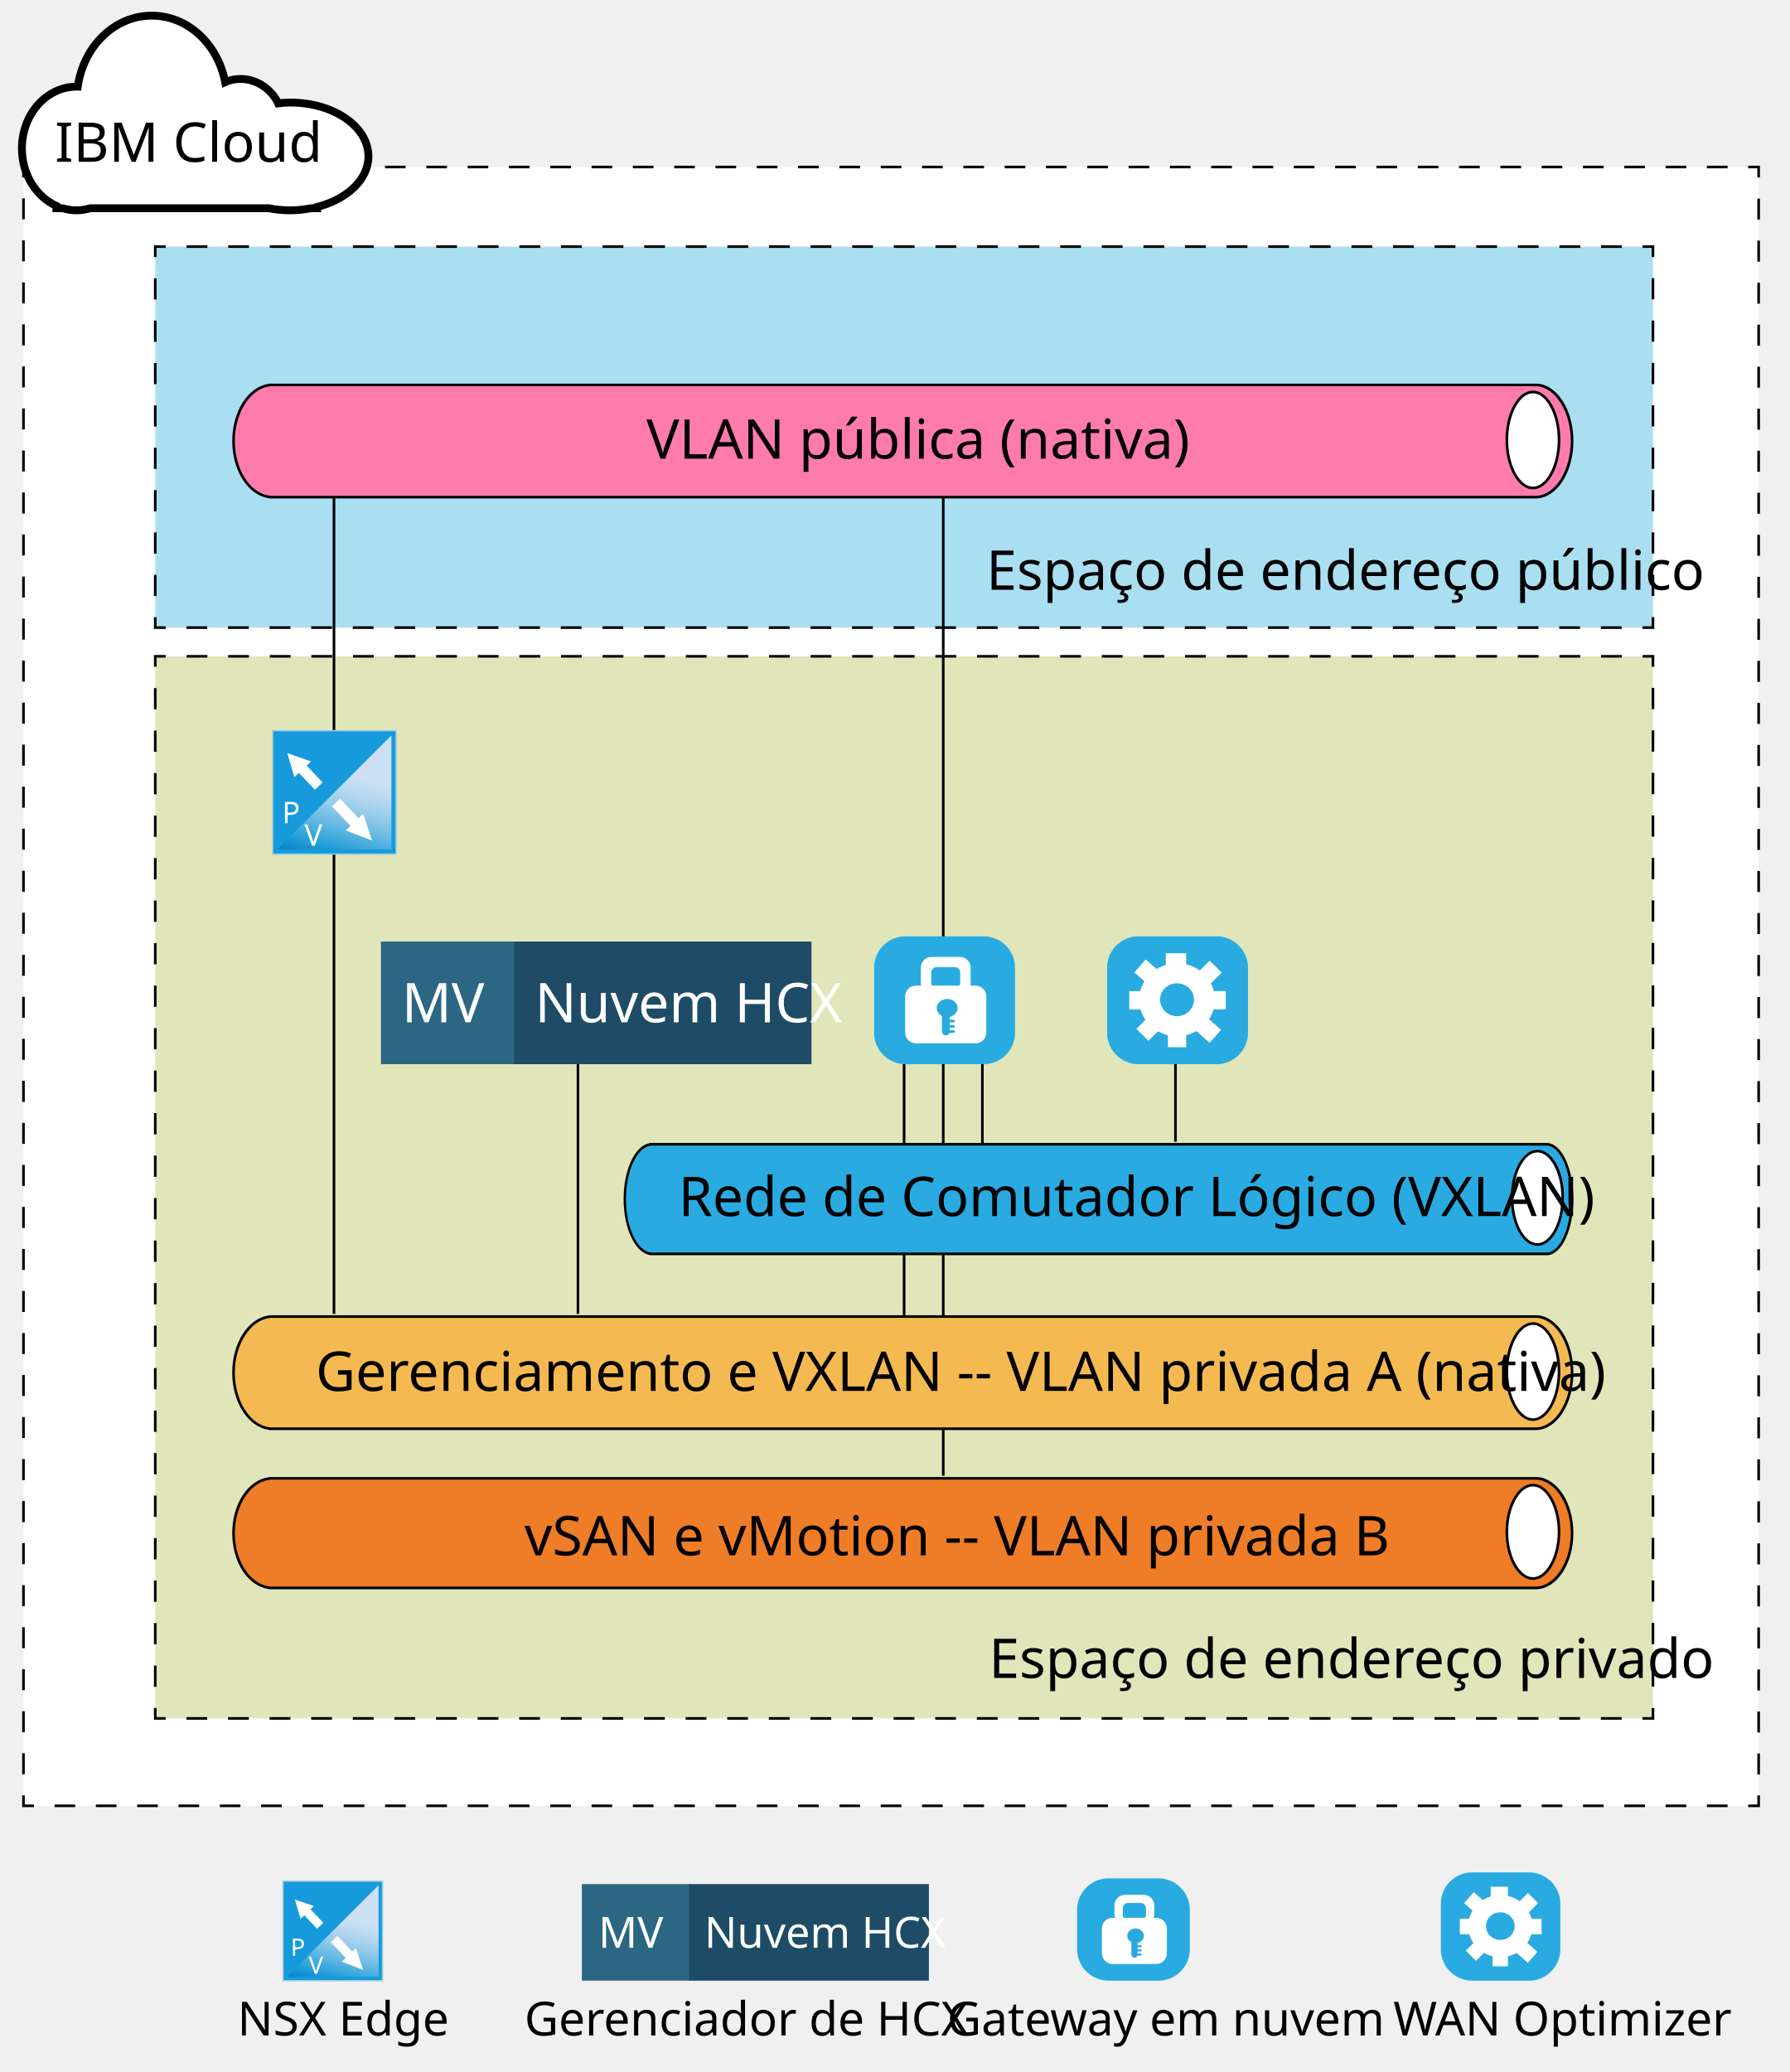
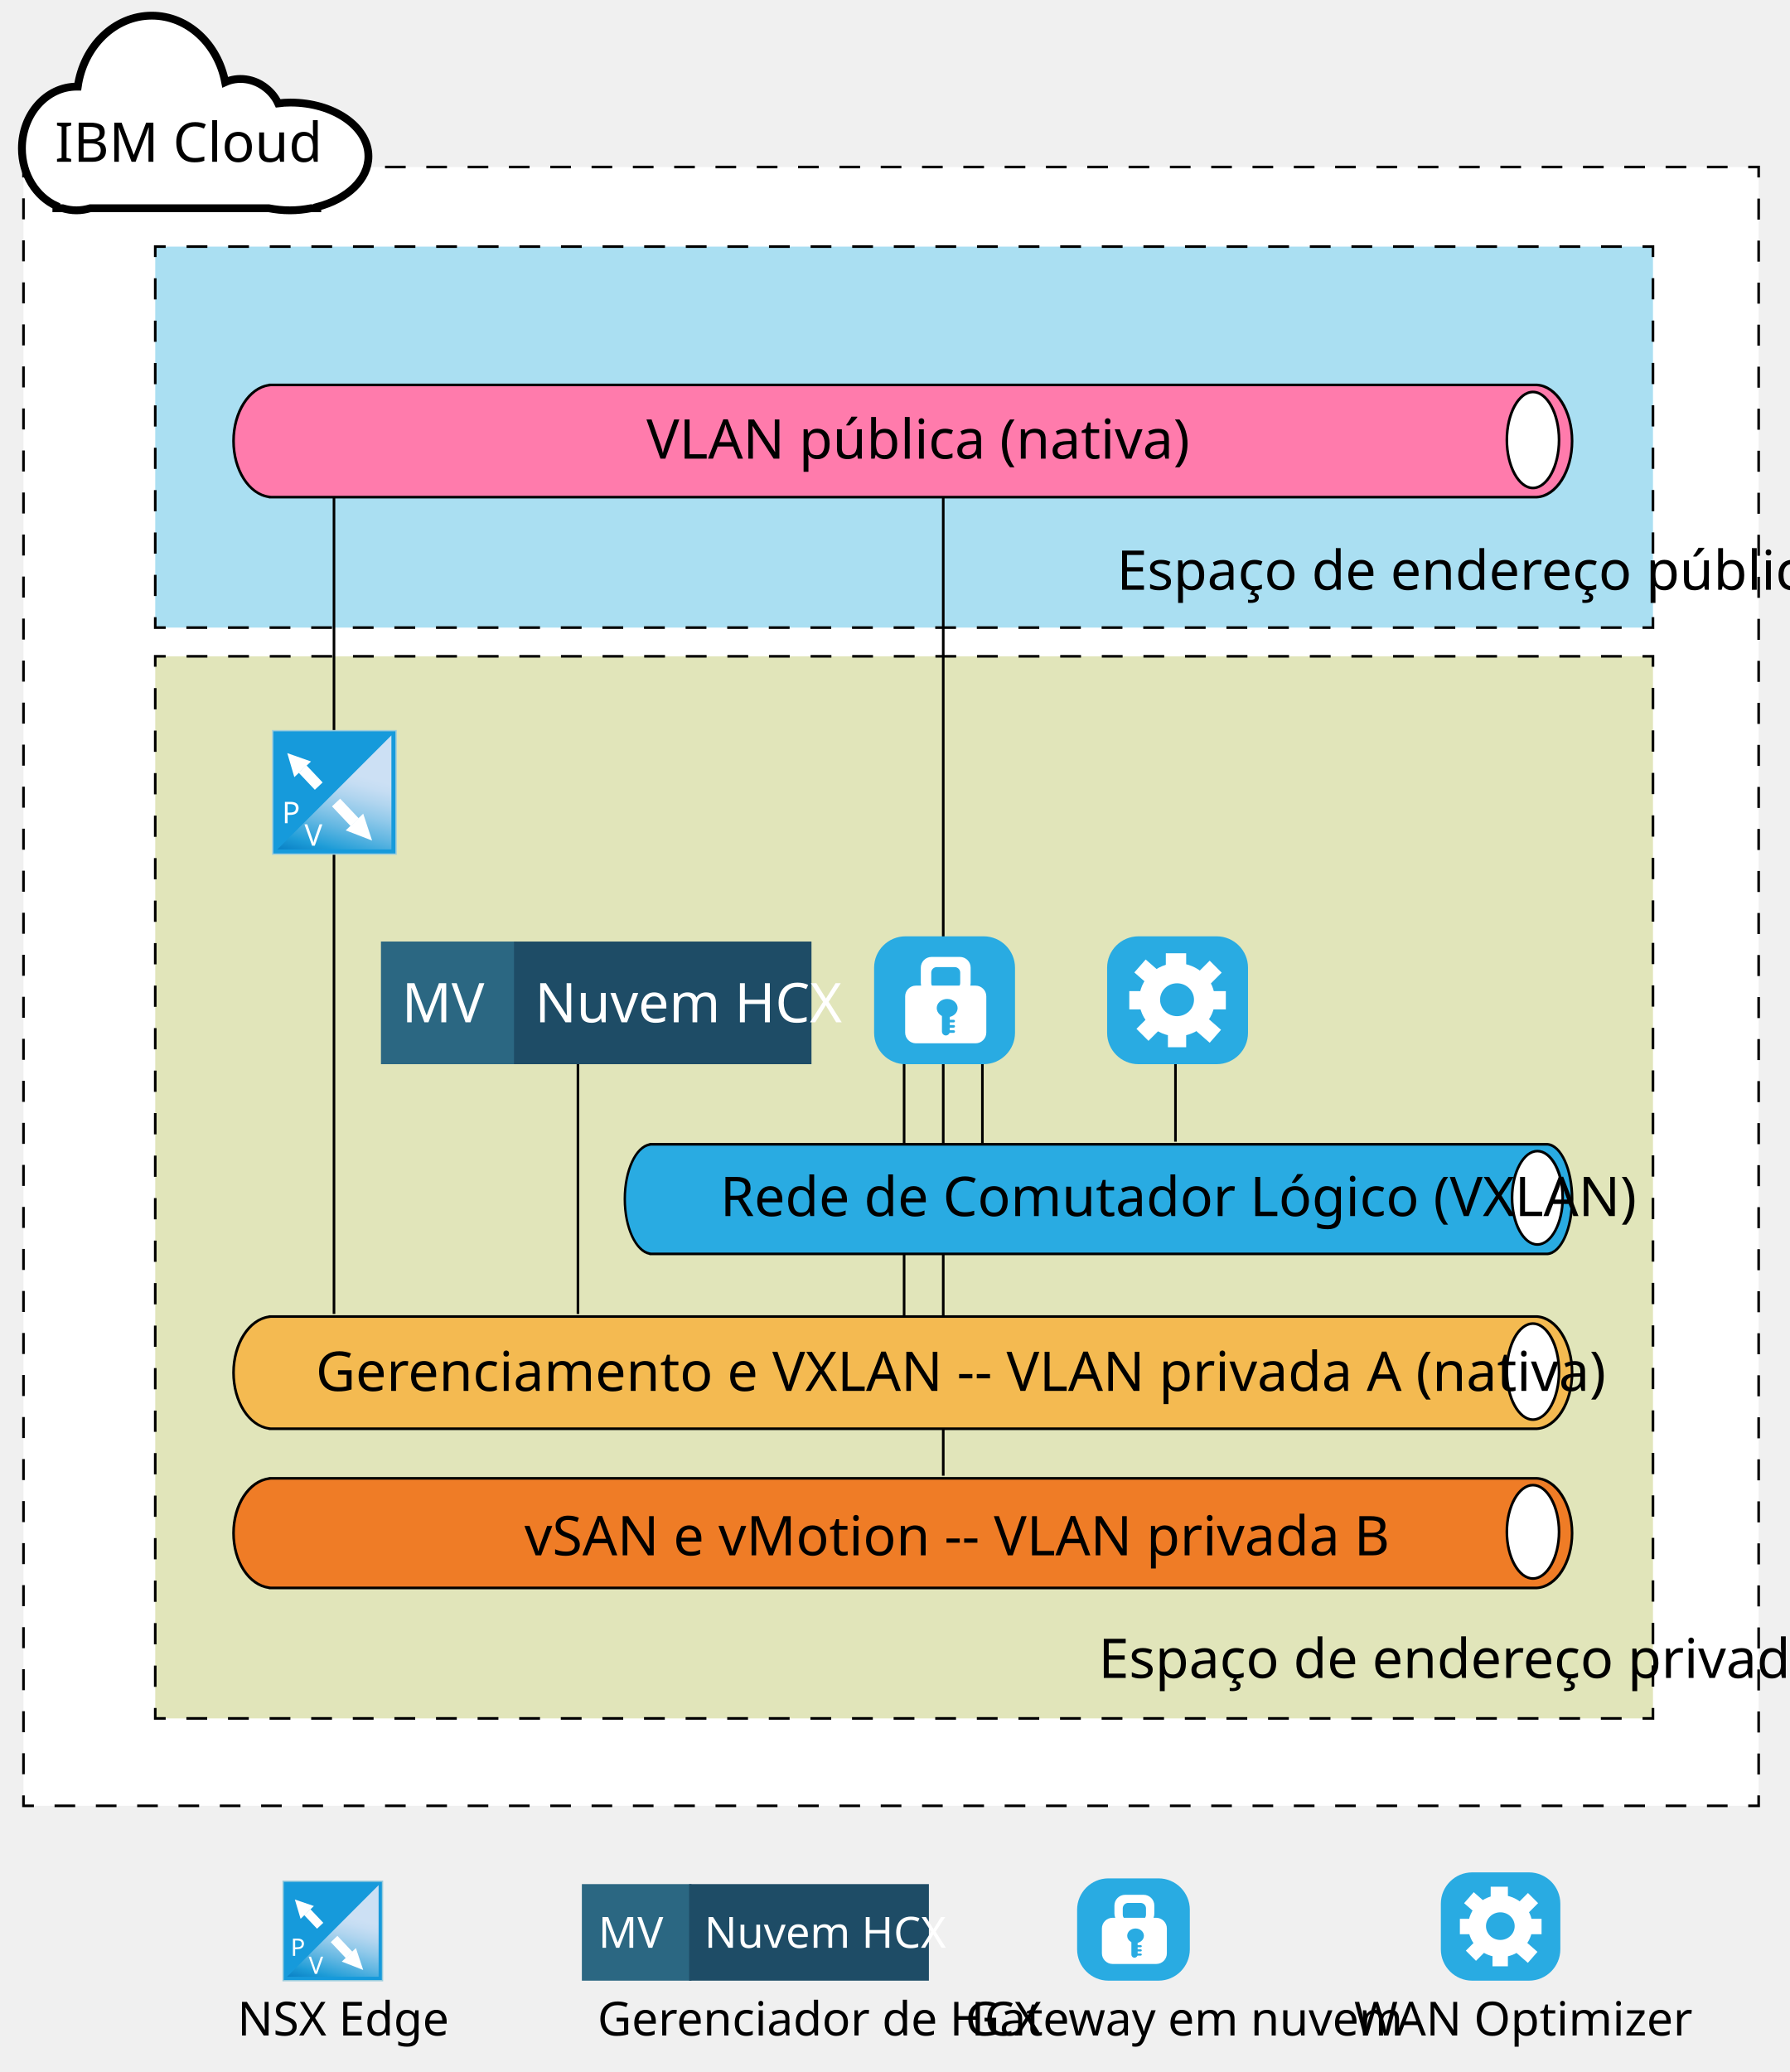
<svg xmlns="http://www.w3.org/2000/svg" version="1.1" x="0px" y="0px" viewBox="0 0 686 794" style="enable-background:new 0 0 686 794;" xml:space="preserve">
  <style type="text/css">
	.st0{fill:#FFFFFF;}
	.st1{fill:none;stroke:#000000;stroke-miterlimit:10;}
	.st2{fill:none;stroke:#000000;stroke-miterlimit:10;stroke-dasharray:7.916,7.916;}
	.st3{fill:none;stroke:#000000;stroke-miterlimit:10;stroke-dasharray:8.052,8.052;}
	.st4{fill:#AADFF2;}
	.st5{fill:none;stroke:#000000;stroke-miterlimit:10;stroke-dasharray:7.972,7.972;}
	.st6{fill:none;stroke:#000000;stroke-miterlimit:10;stroke-dasharray:8.118,8.118;}
	.st7{font-family:'MyriadPro-Regular';}
	.st8{font-size:21px;}
	.st9{fill:#E1E5BA;}
	.st10{fill:none;stroke:#000000;stroke-miterlimit:10;stroke-dasharray:8.143,8.143;}
	.st11{fill:#FFFFFF;stroke:#000000;stroke-width:3;stroke-miterlimit:10;}
	.st12{fill:#FF7BAC;}
	.st13{font-family:'IBMPlexSans';}
	.st14{fill:#29ABE2;}
	.st15{font-size:18px;}
	.st16{fill:#EF7C26;}
	.st17{fill:#F4BA51;}
	.st18{fill:#169ADB;stroke:#9BCCDD;stroke-width:0.5;stroke-miterlimit:10;}
	.st19{fill:url(#SVGID_1_);}
	.st20{font-size:11.465px;}
	.st21{fill:url(#SVGID_2_);}
	.st22{font-size:9.228px;}
	.st23{fill:#2B6782;}
	.st24{fill:#1E4C66;}
	.st25{font-size:16.532px;}
</style>
  <g id="Outter_dash_rectangle">
    <g>
      <rect x="9" y="64" class="st0" width="665" height="628" />
      <g>
        <polyline class="st1" points="674,688 674,692 670,692    " />
        <line class="st2" x1="662.1" y1="692" x2="17" y2="692" />
        <polyline class="st1" points="13,692 9,692 9,688    " />
        <line class="st3" x1="9" y1="679.9" x2="9" y2="72" />
        <polyline class="st1" points="9,68 9,64 13,64    " />
        <line class="st2" x1="20.9" y1="64" x2="666" y2="64" />
        <polyline class="st1" points="670,64 674,64 674,68    " />
        <line class="st3" x1="674" y1="76.1" x2="674" y2="684" />
      </g>
    </g>
  </g>
  <g id="Public_address_space_rectangle">
    <g>
      <rect x="59.5" y="94.5" class="st4" width="574" height="146" />
      <g>
        <polyline class="st1" points="633.5,236.5 633.5,240.5 629.5,240.5    " />
        <line class="st5" x1="621.5" y1="240.5" x2="67.5" y2="240.5" />
        <polyline class="st1" points="63.5,240.5 59.5,240.5 59.5,236.5    " />
        <line class="st6" x1="59.5" y1="228.4" x2="59.5" y2="102.6" />
        <polyline class="st1" points="59.5,98.5 59.5,94.5 63.5,94.5    " />
        <line class="st5" x1="71.5" y1="94.5" x2="625.5" y2="94.5" />
        <polyline class="st1" points="629.5,94.5 633.5,94.5 633.5,98.5    " />
        <line class="st6" x1="633.5" y1="106.6" x2="633.5" y2="232.4" />
      </g>
    </g>
-     <text transform="matrix(1 0 0 1 378 226)" class="st7 st8">Espaço de endereço público</text>
+     <text transform="matrix(1 0 0 1 428 226)" class="st7 st8">Espaço de endereço público</text>
  </g>
  <g id="Private_address_space_rectangle">
    <g>
      <rect x="59.5" y="251.5" class="st9" width="574" height="407" />
      <g>
        <polyline class="st1" points="633.5,654.5 633.5,658.5 629.5,658.5    " />
        <line class="st5" x1="621.5" y1="658.5" x2="67.5" y2="658.5" />
        <polyline class="st1" points="63.5,658.5 59.5,658.5 59.5,654.5    " />
        <line class="st10" x1="59.5" y1="646.4" x2="59.5" y2="259.6" />
        <polyline class="st1" points="59.5,255.5 59.5,251.5 63.5,251.5    " />
        <line class="st5" x1="71.5" y1="251.5" x2="625.5" y2="251.5" />
        <polyline class="st1" points="629.5,251.5 633.5,251.5 633.5,255.5    " />
        <line class="st10" x1="633.5" y1="263.6" x2="633.5" y2="650.4" />
      </g>
    </g>
-     <text transform="matrix(1 0 0 1 379 643)" class="st7 st8">Espaço de endereço privado</text>
+     <text transform="matrix(1 0 0 1 421 643)" class="st7 st8">Espaço de endereço privado</text>
  </g>
  <g id="ibm_cloud">
    <path class="st11" d="M141.2,59.9c0-11.4-13.4-20.6-29.9-20.6c-1.6,0-3.2,0.1-4.7,0.3c-1-2.2-2.6-4.2-4.6-5.8   c-4.7-3.8-10.8-4.5-15.7-2.3C83.5,16.9,72,6,58.2,6C43.8,6,32,17.8,29.8,33.2c-0.1,0-0.2,0-0.4,0c-11.6,0-21,10.6-21,23.7   c0,10,5.5,18.5,13.2,22v0.9h2.4c1.7,0.5,3.5,0.8,5.3,0.8c1.8,0,3.6-0.3,5.3-0.8h68.4c2.6,0.5,5.3,0.8,8.1,0.8   c2.8,0,5.5-0.3,8.1-0.8h2.4v-0.5C133.1,76.3,141.2,68.8,141.2,59.9z" />
    <text transform="matrix(1 0 0 1 21 62)" class="st7 st8">IBM Cloud</text>
  </g>
  <g id="lines">
    <line class="st1" x1="128" y1="190" x2="128" y2="503.5" />
    <line class="st1" x1="221.5" y1="407.5" x2="221.5" y2="503.5" />
    <line class="st1" x1="361.5" y1="190.5" x2="361.5" y2="565.5" />
    <line class="st1" x1="346.5" y1="407.5" x2="346.5" y2="504.5" />
    <line class="st1" x1="376.5" y1="407.5" x2="376.5" y2="438.5" />
    <line class="st1" x1="450.5" y1="407.5" x2="450.5" y2="437.5" />
  </g>
  <g id="pubic_VLAN_native">
    <g>
      <g>
        <g>
          <g>
            <path class="st12" d="M103.5,190.5L103.5,190.5l-0.4-0.1c-7.7-1.1-13.6-10.3-13.6-21.4s5.8-20.3,13.6-21.4l0.4-0.1v0h485.3       l0.2,0c7.6,0.4,13.5,9.8,13.5,21.5s-5.9,21.1-13.5,21.5l-0.4,0H103.5z" />
            <path d="M588.6,148l0.3,0c7.2,0.4,13.1,9.8,13.1,21s-5.9,20.6-13.1,21l-0.2,0H103.8l-0.7-0.1c-7.4-1-13.1-10.2-13.1-20.9       s5.8-19.9,13.1-20.9l0.7-0.1H588.6 M589,147H103v0.1c-7.9,1.1-14,10.5-14,21.9c0,11.4,6.1,20.8,14,21.9v0.1h486v0       c7.8-0.4,14-10.1,14-22C603,157.1,596.8,147.4,589,147L589,147L589,147z" />
          </g>
          <g>
            <path class="st0" d="M587.5,186.9c-5.5,0-10-8.2-10-18.4c0-10.1,4.5-18.4,10-18.4c5.5,0,10,8.2,10,18.4       C597.5,178.7,593,186.9,587.5,186.9z" />
            <path d="M587.5,150.7c5.1,0,9.5,8.2,9.5,17.9c0,9.7-4.4,17.9-9.5,17.9c-5.1,0-9.5-8.2-9.5-17.9       C578,158.9,582.4,150.7,587.5,150.7 M587.5,149.7c-5.8,0-10.5,8.4-10.5,18.9c0,10.4,4.7,18.9,10.5,18.9S598,179,598,168.6       C598,158.1,593.3,149.7,587.5,149.7L587.5,149.7z" />
          </g>
        </g>
      </g>
      <text transform="matrix(1 0 0 1 247.75 175.75)" class="st13 st8">VLAN pública (nativa)</text>
    </g>
  </g>
  <g id="security_lock_icon">
    <g>
      <path class="st14" d="M377,407.8h-30c-6.6,0-12-5.4-12-12v-25c0-6.6,5.4-12,12-12h30c6.6,0,12,5.4,12,12v25    C389,402.4,383.6,407.8,377,407.8z" />
      <g>
        <g>
          <path class="st0" d="M367.9,380.8h-10.9c-2.2,0-4.1-1.8-4.1-4.1v-5.9c0-2.2,1.8-4.1,4.1-4.1h10.9c2.2,0,4.1,1.8,4.1,4.1v5.9      C372,378.9,370.2,380.8,367.9,380.8z" />
          <path class="st14" d="M365.9,378.8h-6.9c-1.1,0-2.1-0.9-2.1-2.1v-4c0-1.1,0.9-2.1,2.1-2.1h6.9c1.1,0,2.1,0.9,2.1,2.1v4      C368,377.8,367.1,378.8,365.9,378.8z" />
          <path class="st0" d="M373.9,399.8h-22.9c-2.2,0-4.1-1.8-4.1-4.1v-13.9c0-2.2,1.8-4.1,4.1-4.1h22.9c2.2,0,4.1,1.8,4.1,4.1v13.9      C378,397.9,376.2,399.8,373.9,399.8z" />
        </g>
        <g>
          <ellipse class="st14" cx="363" cy="386.3" rx="4" ry="3.5" />
          <path class="st14" d="M362.5,396.8L362.5,396.8c-0.8,0-1.5-0.7-1.5-1.5v-7c0-0.8,0.7-1.5,1.5-1.5l0,0c0.8,0,1.5,0.7,1.5,1.5v7      C364,396.1,363.3,396.8,362.5,396.8z" />
          <path class="st14" d="M365.5,391.8h-2c-0.3,0-0.5-0.2-0.5-0.5l0,0c0-0.3,0.2-0.5,0.5-0.5h2c0.3,0,0.5,0.2,0.5,0.5l0,0      C366,391.5,365.8,391.8,365.5,391.8z" />
          <path class="st14" d="M365.5,393.8h-2c-0.3,0-0.5-0.2-0.5-0.5l0,0c0-0.3,0.2-0.5,0.5-0.5h2c0.3,0,0.5,0.2,0.5,0.5l0,0      C366,393.5,365.8,393.8,365.5,393.8z" />
          <path class="st14" d="M365.5,395.8h-2c-0.3,0-0.5-0.2-0.5-0.5l0,0c0-0.3,0.2-0.5,0.5-0.5h2c0.3,0,0.5,0.2,0.5,0.5l0,0      C366,395.5,365.8,395.8,365.5,395.8z" />
        </g>
      </g>
    </g>
  </g>
  <g id="security_lock_bottom">
    <g>
      <path class="st14" d="M444,759h-19.2c-6.6,0-12-5.4-12-12v-15.2c0-6.6,5.4-12,12-12H444c6.6,0,12,5.4,12,12V747    C456,753.6,450.6,759,444,759z" />
      <g>
        <g>
          <path class="st0" d="M438.3,737.4h-7.1c-2.2,0-4.1-1.8-4.1-4.1v-3.1c0-2.2,1.8-4.1,4.1-4.1h7.1c2.2,0,4.1,1.8,4.1,4.1v3.1      C442.4,735.6,440.6,737.4,438.3,737.4z" />
          <path class="st14" d="M437.1,735.8h-4.7c-1.1,0-2.1-0.9-2.1-2.1v-2.4c0-1.1,0.9-2.1,2.1-2.1h4.7c1.1,0,2.1,0.9,2.1,2.1v2.4      C439.2,734.9,438.3,735.8,437.1,735.8z" />
          <path class="st0" d="M443.1,752.6h-16.7c-2.2,0-4.1-1.8-4.1-4.1V739c0-2.2,1.8-4.1,4.1-4.1h16.7c2.2,0,4.1,1.8,4.1,4.1v9.5      C447.2,750.8,445.4,752.6,443.1,752.6z" />
        </g>
        <g>
          <ellipse class="st14" cx="435.2" cy="741.8" rx="3.2" ry="2.8" />
          <path class="st14" d="M434.8,750.2L434.8,750.2c-0.7,0-1.2-0.5-1.2-1.2v-5.6c0-0.7,0.5-1.2,1.2-1.2h0c0.7,0,1.2,0.5,1.2,1.2v5.6      C436,749.7,435.4,750.2,434.8,750.2z" />
          <path class="st14" d="M437.2,746.2h-1.6c-0.2,0-0.4-0.2-0.4-0.4v0c0-0.2,0.2-0.4,0.4-0.4h1.6c0.2,0,0.4,0.2,0.4,0.4v0      C437.6,746,437.4,746.2,437.2,746.2z" />
          <path class="st14" d="M437.2,747.8h-1.6c-0.2,0-0.4-0.2-0.4-0.4v0c0-0.2,0.2-0.4,0.4-0.4h1.6c0.2,0,0.4,0.2,0.4,0.4v0      C437.6,747.6,437.4,747.8,437.2,747.8z" />
          <path class="st14" d="M437.2,749.4h-1.6c-0.2,0-0.4-0.2-0.4-0.4v0c0-0.2,0.2-0.4,0.4-0.4h1.6c0.2,0,0.4,0.2,0.4,0.4v0      C437.6,749.2,437.4,749.4,437.2,749.4z" />
        </g>
      </g>
    </g>
-     <text transform="matrix(1 0 0 1 363 780)" class="st7 st15">Gateway em nuvem</text>
+     <text transform="matrix(1 0 0 1 370 780)" class="st7 st15">Gateway em nuvem</text>
  </g>
  <g id="gear_bottom">
    <g>
      <path class="st14" d="M586,759h-21.8c-6.6,0-12-5.4-12-12v-17.5c0-6.6,5.4-12,12-12H586c6.6,0,12,5.4,12,12V747    C598,753.6,592.6,759,586,759z" />
      <g>
        <g>
          <g>
            <g>
              <g>
                <ellipse class="st0" cx="575" cy="738.1" rx="12.3" ry="11.9" />
                <ellipse class="st14" cx="575" cy="738.1" rx="5.5" ry="5.3" />
              </g>
              <rect x="571.3" y="723" class="st0" width="6.6" height="4.2" />
              <rect x="572" y="748.4" class="st0" width="5.9" height="5.1" />
            </g>
            <rect x="585.7" y="735.3" class="st0" width="5.1" height="5.9" />
            <rect x="559.5" y="735.3" class="st0" width="5.1" height="5.9" />
          </g>
          <rect x="562.3" y="726.2" transform="matrix(0.7526 0.6585 -0.6585 0.7526 619.8199 -191.7219)" class="st0" width="5.6" height="5.6" />
          <rect x="581" y="744.9" transform="matrix(0.7526 0.6585 -0.6585 0.7526 636.996 -200.0471)" class="st0" width="7.3" height="5.6" />
        </g>
        <rect x="582.6" y="726.5" transform="matrix(0.7071 0.7071 -0.7071 0.7071 687.336 -200.2579)" class="st0" width="5.5" height="6.1" />
        <rect x="562.9" y="744.8" transform="matrix(0.7071 0.7071 -0.7071 0.7071 694.2971 -181.0563)" class="st0" width="5.5" height="5.5" />
      </g>
    </g>
-     <text transform="matrix(1 0 0 1 534 780)" class="st7 st15">WAN Optimizer</text>
+     <text transform="matrix(1 0 0 1 519 780)" class="st7 st15">WAN Optimizer</text>
  </g>
  <g id="gear_icon">
    <g>
      <path class="st14" d="M466.3,407.8h-30c-6.6,0-12-5.4-12-12v-25c0-6.6,5.4-12,12-12h30c6.6,0,12,5.4,12,12v25    C478.3,402.4,472.9,407.8,466.3,407.8z" />
      <g>
        <g>
          <g>
            <g>
              <g>
                <ellipse class="st0" cx="451.1" cy="383.1" rx="14.5" ry="14" />
                <ellipse class="st14" cx="451.1" cy="383.1" rx="6.5" ry="6.3" />
              </g>
              <rect x="446.8" y="365.3" class="st0" width="7.8" height="5" />
              <rect x="447.6" y="395.3" class="st0" width="7" height="6" />
            </g>
            <rect x="463.8" y="379.8" class="st0" width="6" height="7" />
            <rect x="432.8" y="379.8" class="st0" width="6" height="7" />
          </g>
          <rect x="436.1" y="369" transform="matrix(0.7526 0.6585 -0.6585 0.7526 353.8559 -197.2012)" class="st0" width="6.6" height="6.6" />
          <rect x="458.2" y="391" transform="matrix(0.7526 0.6585 -0.6585 0.7526 374.1191 -207.0269)" class="st0" width="8.6" height="6.6" />
        </g>
        <rect x="460.1" y="369.4" transform="matrix(0.7071 0.7071 -0.7071 0.7071 399.4713 -218.409)" class="st0" width="6.5" height="7.2" />
        <rect x="436.9" y="391" transform="matrix(0.7071 0.7071 -0.7071 0.7071 407.6876 -195.7448)" class="st0" width="6.5" height="6.5" />
      </g>
    </g>
  </g>
  <g id="vSAN_vMotion">
    <g id="Layer_7">
	</g>
    <g>
      <g>
        <g>
          <path class="st16" d="M103.5,608.5L103.5,608.5l-0.4-0.1c-7.7-1-13.6-10-13.6-20.9s5.8-19.9,13.6-20.9l0.4-0.1v0h485.3l0.2,0      c7.6,0.4,13.5,9.6,13.5,21s-5.9,20.6-13.5,21l-0.4,0H103.5z" />
          <path d="M588.6,567l0.3,0c7.2,0.4,13.1,9.6,13.1,20.5s-5.9,20.1-13.1,20.5l-0.2,0H103.8l-0.7-0.1c-7.4-1-13.1-9.9-13.1-20.4      c0-10.5,5.8-19.4,13.1-20.4l0.7-0.1H588.6 M589,566H103v0.1c-7.9,1-14,10.2-14,21.4s6.1,20.4,14,21.4v0.1h486v0      c7.8-0.4,14-9.9,14-21.5S596.8,566.4,589,566L589,566L589,566z" />
        </g>
        <g>
          <path class="st0" d="M587.5,605c-5.5,0-10-8-10-17.9c0-9.9,4.5-17.9,10-17.9c5.5,0,10,8,10,17.9C597.5,596.9,593,605,587.5,605z      " />
          <path d="M587.5,569.6c5.1,0,9.5,8,9.5,17.4c0,9.4-4.4,17.4-9.5,17.4c-5.1,0-9.5-8-9.5-17.4C578,577.6,582.4,569.6,587.5,569.6       M587.5,568.6c-5.8,0-10.5,8.3-10.5,18.4s4.7,18.4,10.5,18.4s10.5-8.3,10.5-18.4S593.3,568.6,587.5,568.6L587.5,568.6z" />
        </g>
      </g>
      <text transform="matrix(1 0 0 1 201 596)" class="st7 st8">vSAN e vMotion -- VLAN privada B</text>
    </g>
  </g>
  <g id="Logical_swiitch">
    <g>
      <g>
        <g>
          <g>
            <path class="st14" d="M249.4,480.5L249.4,480.5l-0.4-0.1c-5.3-1-9.5-10.2-9.5-20.9s4.2-19.9,9.5-20.9l0.4-0.1v0h343.5l0.2,0       c5.2,0.4,9.4,9.8,9.4,21s-4.2,20.6-9.4,21l-0.2,0H249.4z" />
            <path d="M592.8,439l0.2,0c5,0.4,9,9.5,9,20.5s-4,20.1-9,20.5l-0.2,0H249.5l-0.5-0.1c-5.1-1-9.1-9.9-9.1-20.4s4-19.5,9.1-20.4       l0.5-0.1H592.8 M593.1,438H248.9v0.1c-5.6,1-9.9,10.2-9.9,21.4s4.4,20.4,9.9,21.4v0.1h344.2v0c5.5-0.4,9.9-9.9,9.9-21.5       S598.6,438.4,593.1,438L593.1,438L593.1,438z" />
          </g>
          <g>
            <path class="st0" d="M589.2,477c-5.4,0-9.7-8-9.7-17.9c0-9.9,4.4-17.9,9.7-17.9c5.4,0,9.7,8,9.7,17.9       C599,468.9,594.6,477,589.2,477z" />
            <path d="M589.2,441.6c5,0,9.2,8,9.2,17.4c0,9.4-4.2,17.4-9.2,17.4c-5,0-9.2-8-9.2-17.4C580,449.6,584.2,441.6,589.2,441.6        M589.2,440.6c-5.6,0-10.2,8.3-10.2,18.4c0,10.2,4.6,18.4,10.2,18.4c5.6,0,10.2-8.3,10.2-18.4       C599.5,448.9,594.9,440.6,589.2,440.6L589.2,440.6z" />
          </g>
        </g>
      </g>
-       <text transform="matrix(1 0 0 1 260 466)" class="st7 st8">Rede de Comutador Lógico (VXLAN)</text>
+       <text transform="matrix(1 0 0 1 276 466)" class="st7 st8">Rede de Comutador Lógico (VXLAN)</text>
    </g>
    <g id="Layer_9">
	</g>
  </g>
  <g id="management_vxlan">
    <g id="Layer_6">
	</g>
    <g>
      <g>
        <path class="st17" d="M103.5,547.5L103.5,547.5l-0.4-0.1c-7.7-1.1-13.6-10.3-13.6-21.4s5.8-20.3,13.6-21.4l0.4-0.1v0h485.3l0.2,0     c7.6,0.4,13.5,9.8,13.5,21.5s-5.9,21.1-13.5,21.5l-0.4,0H103.5z" />
        <path d="M588.6,505l0.3,0c7.2,0.4,13.1,9.8,13.1,21s-5.9,20.6-13.1,21l-0.2,0H103.8l-0.7-0.1c-7.4-1-13.1-10.2-13.1-20.9     s5.8-19.9,13.1-20.9l0.7-0.1H588.6 M589,504H103v0.1c-7.9,1.1-14,10.5-14,21.9s6.1,20.8,14,21.9v0.1h486v0c7.8-0.4,14-10.1,14-22     C603,514.1,596.8,504.4,589,504L589,504L589,504z" />
      </g>
      <g>
        <path class="st0" d="M587.5,543.9c-5.5,0-10-8.2-10-18.4c0-10.1,4.5-18.4,10-18.4c5.5,0,10,8.2,10,18.4     C597.5,535.7,593,543.9,587.5,543.9z" />
        <path d="M587.5,507.7c5.1,0,9.5,8.2,9.5,17.9c0,9.7-4.4,17.9-9.5,17.9c-5.1,0-9.5-8.2-9.5-17.9     C578,515.9,582.4,507.7,587.5,507.7 M587.5,506.7c-5.8,0-10.5,8.4-10.5,18.9c0,10.4,4.7,18.9,10.5,18.9S598,536,598,525.6     C598,515.1,593.3,506.7,587.5,506.7L587.5,506.7z" />
      </g>
    </g>
    <text transform="matrix(1 0 0 1 121 533)" class="st7 st8">Gerenciamento e VXLAN -- VLAN privada A (nativa)</text>
  </g>
  <g id="P_x2F_V">
    <g>
      <g>
        <g>
          <rect x="104.5" y="280" class="st18" width="47.3" height="47.3" />
          <linearGradient id="SVGID_1_" gradientUnits="userSpaceOnUse" x1="135.963" y1="296.721" x2="124.51" y2="338.846">
            <stop offset="0" style="stop-color:#CCE0F4" />
-             <stop offset="7.748766e-002" style="stop-color:#C5DDF3" />
+             <stop offset="7.748766e-02" style="stop-color:#C5DDF3" />
            <stop offset="0.192" style="stop-color:#B1D5EF" />
            <stop offset="0.329" style="stop-color:#90C9EA" />
            <stop offset="0.484" style="stop-color:#63B7E2" />
            <stop offset="0.651" style="stop-color:#2AA1D9" />
            <stop offset="0.683" style="stop-color:#1E9CD7" />
            <stop offset="0.865" style="stop-color:#0075BE" />
            <stop offset="0.994" style="stop-color:#005B97" />
          </linearGradient>
          <polygon class="st19" points="106.3,325.5 150,281.8 150,325.5     " />
        </g>
        <text transform="matrix(1 0 0 1 108.084 315.4692)" class="st0 st13 st20">P</text>
        <text transform="matrix(1 0 0 1 116.6836 324.0688)" class="st0 st13 st20">V</text>
        <g>
          <g>
            <g>
              <g>
                <polygon class="st0" points="110.1,288.6 112.8,297.8 119.2,291.8        " />
              </g>
            </g>
          </g>
          <g>
            <g>
              <g>
                <rect x="117" y="293.5" transform="matrix(0.7268 -0.6868 0.6868 0.7268 -172.128 163.1521)" class="st0" width="4.1" height="9" />
              </g>
            </g>
          </g>
        </g>
        <g>
          <g>
            <g>
              <g>
                <polygon class="st0" points="142.6,322.1 132.5,318.2 139.2,311.8        " />
              </g>
            </g>
          </g>
          <g>
            <g>
              <g>
-                 <rect x="130.2" y="306.1" transform="matrix(0.7268 -0.6868 0.6868 0.7268 -177.623 175.9507)" class="st0" width="4.3" height="10.4" />
+                 <rect x="130.2" y="306.1" transform="matrix(0.7268 -0.6868 0.6868 0.7268 -177.6229 175.9507)" class="st0" width="4.3" height="10.4" />
              </g>
            </g>
          </g>
        </g>
      </g>
    </g>
  </g>
  <g id="Layer_15">
    <g>
      <g>
        <g>
          <rect x="108.5" y="720.9" class="st18" width="38.1" height="38.1" />
          <linearGradient id="SVGID_2_" gradientUnits="userSpaceOnUse" x1="133.825" y1="734.393" x2="124.606" y2="768.3">
            <stop offset="0" style="stop-color:#CCE0F4" />
-             <stop offset="7.748766e-002" style="stop-color:#C5DDF3" />
+             <stop offset="7.748766e-02" style="stop-color:#C5DDF3" />
            <stop offset="0.192" style="stop-color:#B1D5EF" />
            <stop offset="0.329" style="stop-color:#90C9EA" />
            <stop offset="0.484" style="stop-color:#63B7E2" />
            <stop offset="0.651" style="stop-color:#2AA1D9" />
            <stop offset="0.683" style="stop-color:#1E9CD7" />
            <stop offset="0.865" style="stop-color:#0075BE" />
            <stop offset="0.994" style="stop-color:#005B97" />
          </linearGradient>
          <polygon class="st21" points="110,757.5 145.1,722.4 145.1,757.5     " />
        </g>
        <text transform="matrix(1 0 0 1 111.3848 749.484)" class="st0 st13 st22">P</text>
        <text transform="matrix(1 0 0 1 118.3071 756.4059)" class="st0 st13 st22">V</text>
        <g>
          <g>
            <g>
              <g>
                <polygon class="st0" points="113,727.9 115.2,735.3 120.3,730.4        " />
              </g>
            </g>
          </g>
          <g>
            <g>
              <g>
-                 <rect x="118.6" y="731.8" transform="matrix(0.7268 -0.6868 0.6868 0.7268 -472.2413 283.4423)" class="st0" width="3.3" height="7.2" />
+                 <rect x="118.6" y="731.8" transform="matrix(0.7268 -0.6868 0.6868 0.7268 -472.2414 283.4423)" class="st0" width="3.3" height="7.2" />
              </g>
            </g>
          </g>
        </g>
        <g>
          <g>
            <g>
              <g>
                <polygon class="st0" points="139.2,754.9 131,751.7 136.4,746.5        " />
              </g>
            </g>
          </g>
          <g>
            <g>
              <g>
                <rect x="129.2" y="741.9" transform="matrix(0.7268 -0.6868 0.6868 0.7268 -476.6754 293.7574)" class="st0" width="3.5" height="8.4" />
              </g>
            </g>
          </g>
        </g>
      </g>
    </g>
    <text transform="matrix(1 0 0 1 91 780)" class="st7 st15">NSX Edge</text>
  </g>
  <g id="Layer_16">
    <g>
      <g>
        <rect x="223" y="722" class="st23" width="42" height="37" />
        <rect x="264.1" y="722" class="st24" width="91.9" height="37" />
      </g>
      <text transform="matrix(1 0 0 1 229.2979 746.4043)" class="st0 st7 st25">MV</text>
      <text transform="matrix(1 0 0 1 269.9365 746.4043)" class="st0 st7 st25">Nuvem HCX</text>
    </g>
-     <text transform="matrix(1 0 0 1 201 780)" class="st7 st15">Gerenciador de HCX</text>
+     <text transform="matrix(1 0 0 1 229 780)" class="st7 st15">Gerenciador de HCX</text>
  </g>
  <g id="VM_HCX">
    <g>
      <g>
        <rect x="146" y="360.8" class="st23" width="52.1" height="47" />
        <rect x="197" y="360.8" class="st24" width="114" height="47" />
      </g>
      <text transform="matrix(1 0 0 1 154 391.75)" class="st0 st7 st8">MV</text>
      <text transform="matrix(1 0 0 1 205 391.75)" class="st0 st7 st8">Nuvem HCX</text>
    </g>
  </g>
</svg>
